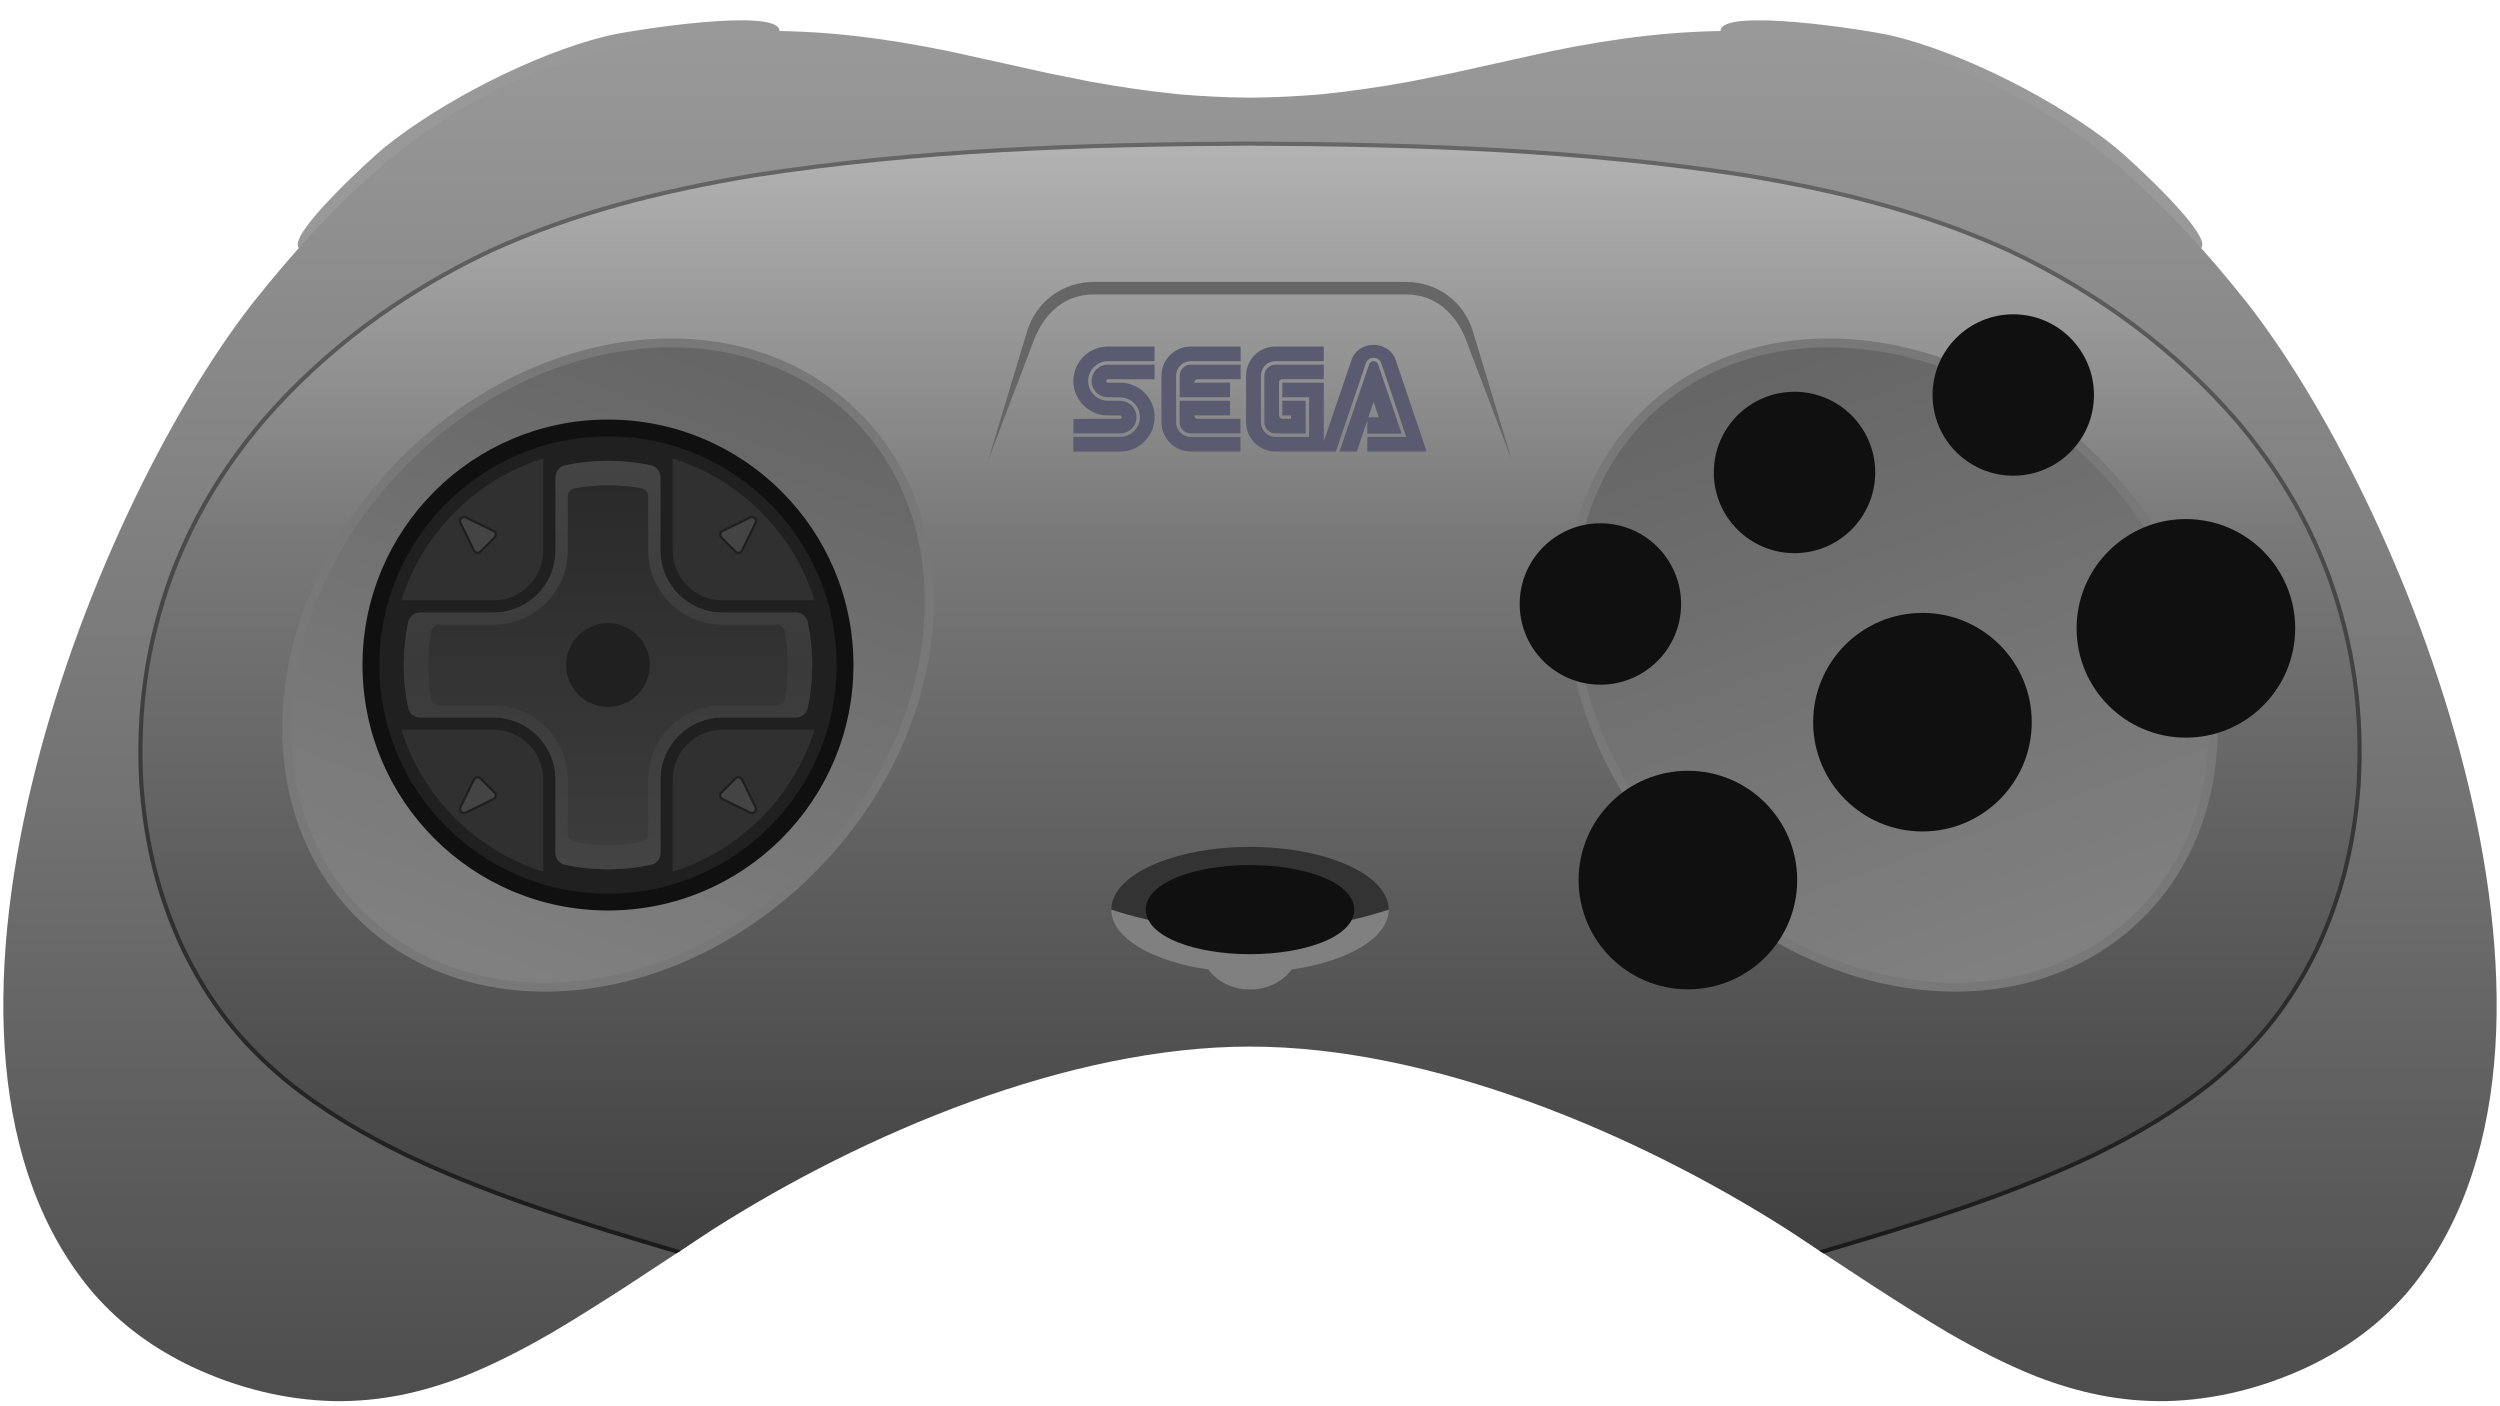
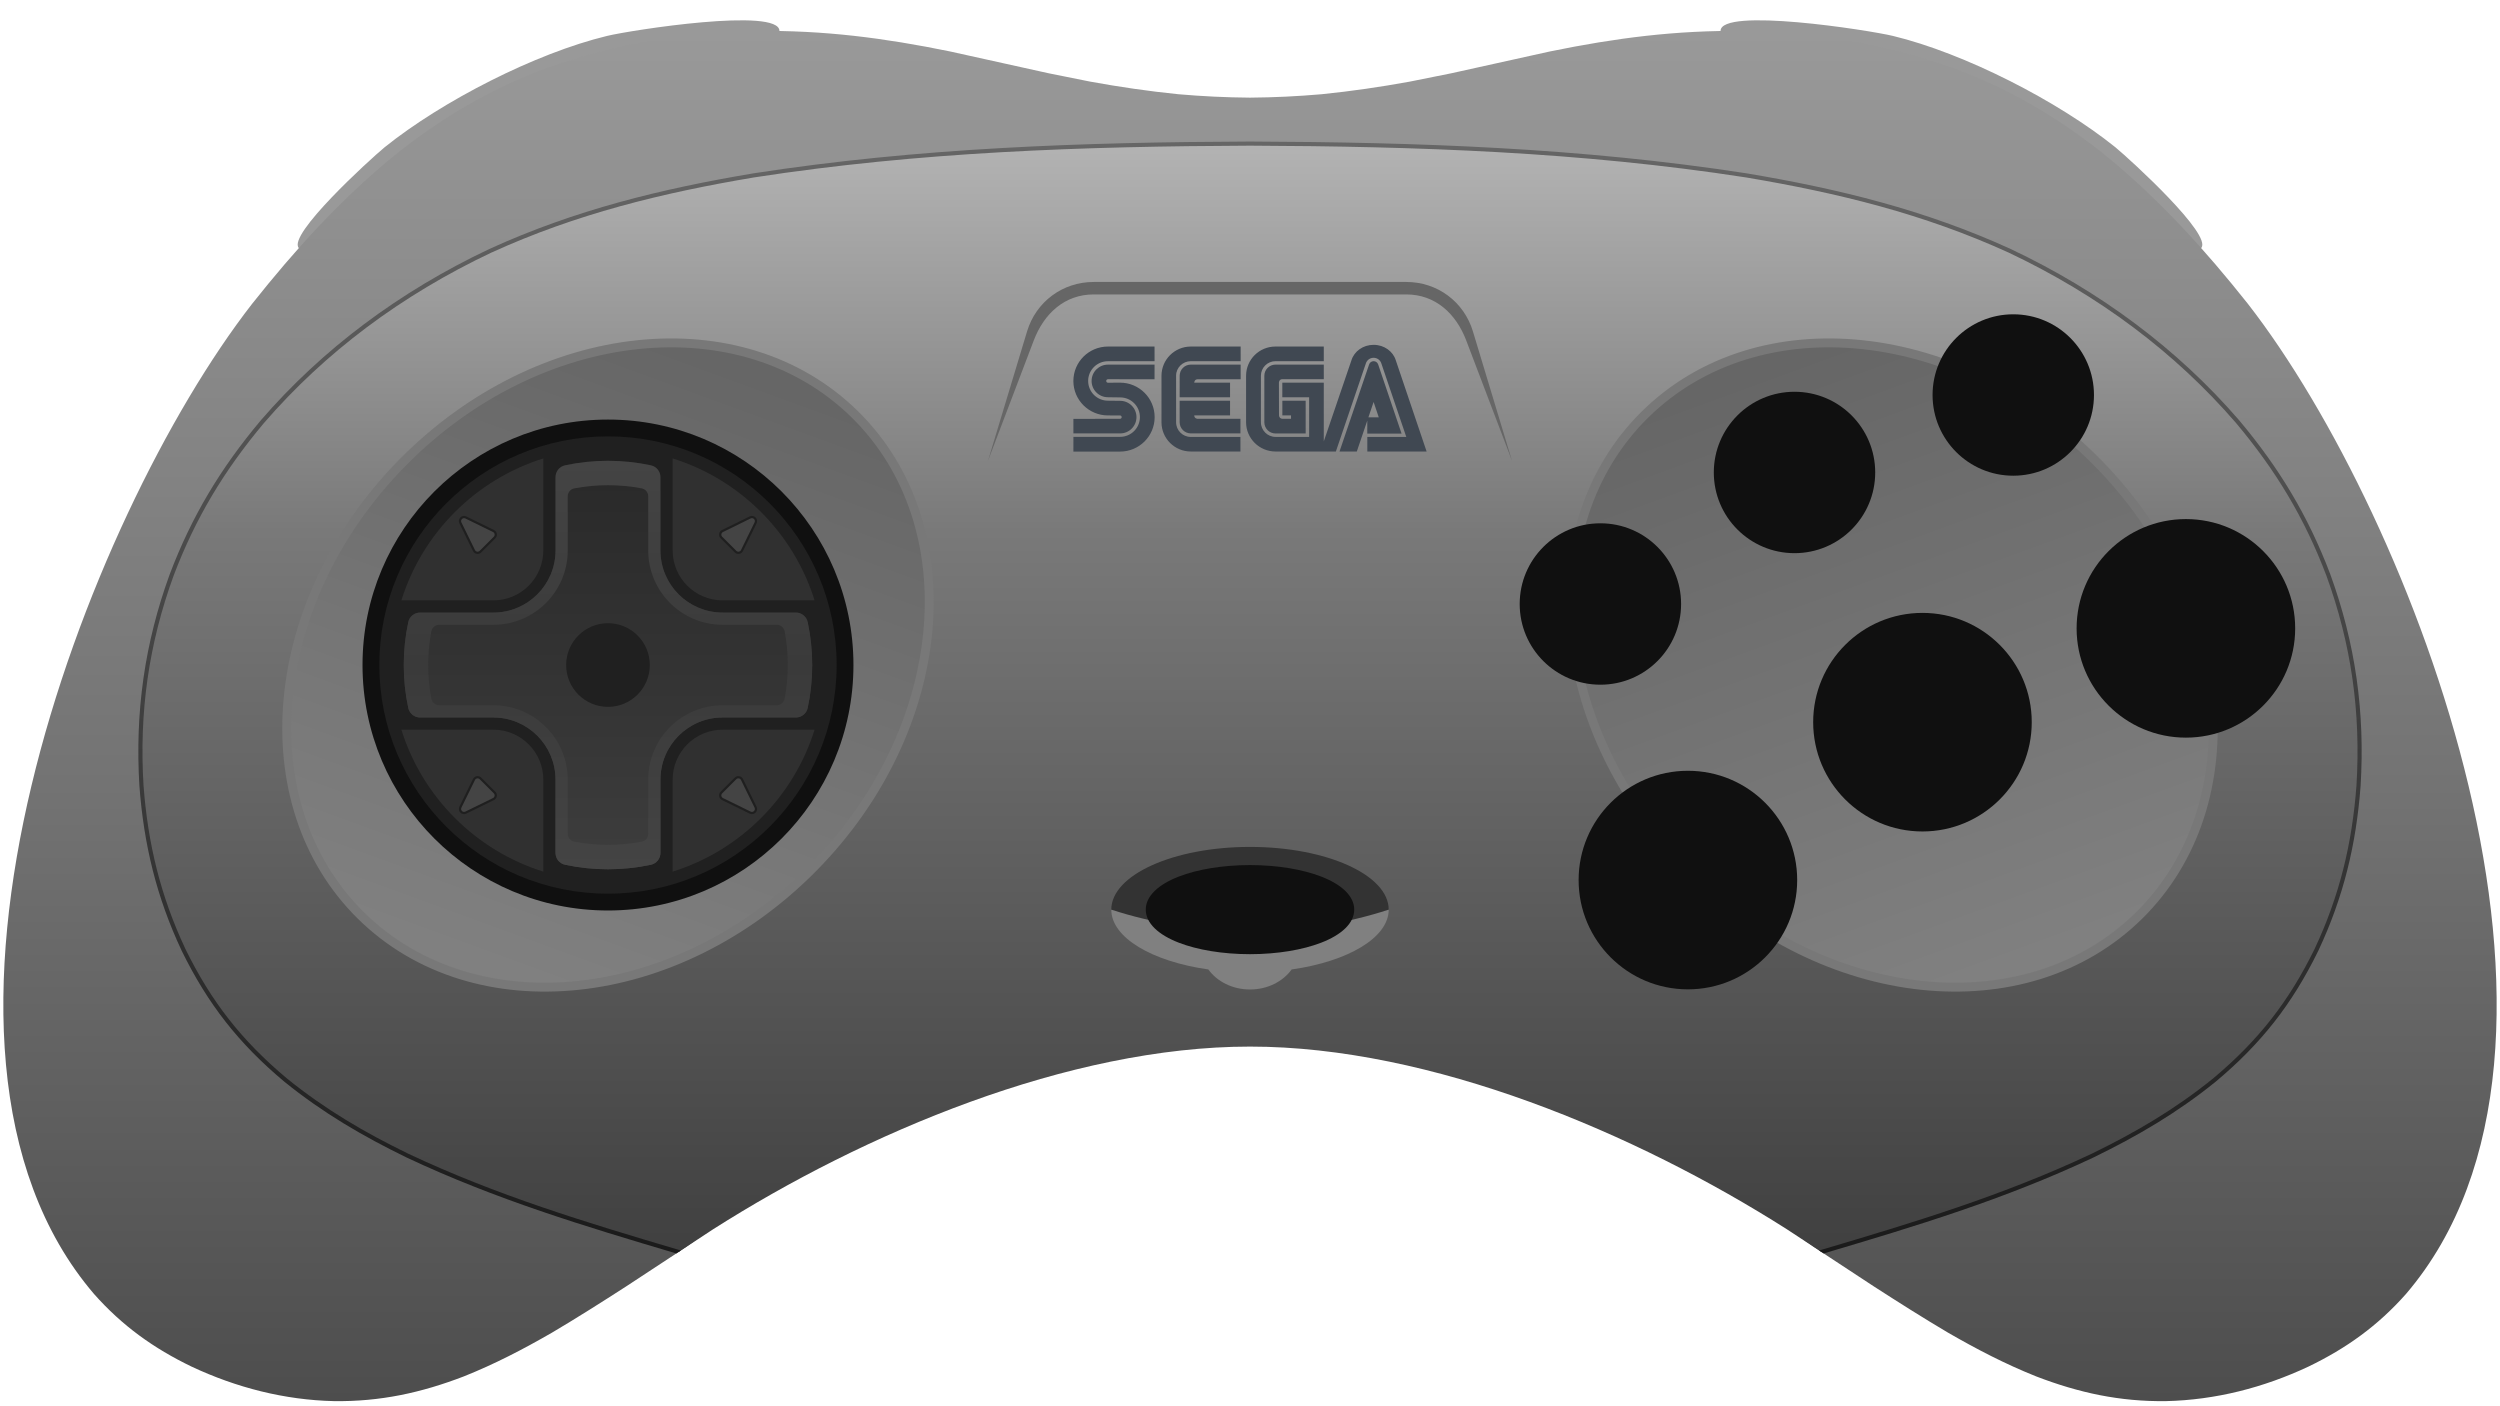
<svg xmlns="http://www.w3.org/2000/svg" xmlns:xlink="http://www.w3.org/1999/xlink" xml:space="preserve" viewBox="0 0 562 316" width="562px" height="316px" version="1.1" style="shape-rendering:geometricPrecision; fill-rule:evenodd; clip-rule:evenodd">
  <defs>
    <style type="text/css">
    .str0 {stroke:#787878;stroke-width:2}
    .fil10 {fill:#101010}
    .fil14 {fill:#1F1F1F}
    .fil11 {fill:#202020}
    .fil13 {fill:#303030}
    .fil8 {fill:#333333}
    .fil15 {fill:#444444}
-     .fil9 {fill:#5A5A70}
+     .fil9 {fill:#404852}
    .fil4 {fill:#666666}
    .fil7 {fill:gray}
    .fil0 {fill:#999999}
    .fil1 {fill:url(#id0)}
    .fil5 {fill:url(#id1)}
    .fil6 {fill:url(#id2)}
    .fil12 {fill:url(#id3)}
    .fil3 {fill:url(#id4)}
    .fil2 {fill:url(#id5)}
    .fil16 {fill:url(#id6)}
  </style>
    <linearGradient id="id0" gradientUnits="userSpaceOnUse" x1="281" y1="314.98" x2="281" y2="6.943">
      <stop offset="0" style="stop-opacity:1; stop-color:#4D4D4D" />
      <stop offset="0.45" style="stop-opacity:1; stop-color:#737373" />
      <stop offset="1" style="stop-opacity:1; stop-color:#999999" />
    </linearGradient>
    <linearGradient id="id1" gradientUnits="userSpaceOnUse" x1="111.854" y1="217.505" x2="161.495" y2="81.492">
      <stop offset="0" style="stop-opacity:1; stop-color:gray" />
      <stop offset="1" style="stop-opacity:1; stop-color:#666666" />
    </linearGradient>
    <linearGradient id="id2" gradientUnits="userSpaceOnUse" xlink:href="#id1" x1="450.146" y1="217.505" x2="400.505" y2="81.492">
  </linearGradient>
    <linearGradient id="id3" gradientUnits="userSpaceOnUse" x1="136.675" y1="195.41" x2="136.675" y2="103.587">
      <stop offset="0" style="stop-opacity:1; stop-color:#3D3D3D" />
      <stop offset="0.5" style="stop-opacity:1; stop-color:#333333" />
      <stop offset="1" style="stop-opacity:1; stop-color:#292929" />
    </linearGradient>
    <linearGradient id="id4" gradientUnits="userSpaceOnUse" x1="281.001" y1="281.777" x2="281.001" y2="31.816">
      <stop offset="0" style="stop-opacity:1; stop-color:#1A1A1A" />
      <stop offset="1" style="stop-opacity:1; stop-color:#666666" />
    </linearGradient>
    <linearGradient id="id5" gradientUnits="userSpaceOnUse" x1="281" y1="281.464" x2="281" y2="32.281">
      <stop offset="0" style="stop-opacity:1; stop-color:#404040" />
      <stop offset="0.65" style="stop-opacity:1; stop-color:#797979" />
      <stop offset="1" style="stop-opacity:1; stop-color:#B3B3B3" />
    </linearGradient>
    <linearGradient id="id6" gradientUnits="userSpaceOnUse" x1="136.675" y1="195.41" x2="136.675" y2="103.586">
      <stop offset="0" style="stop-opacity:1; stop-color:#444444" />
      <stop offset="0.5" style="stop-opacity:1; stop-color:#3A3A3A" />
      <stop offset="1" style="stop-opacity:1; stop-color:#444444" />
    </linearGradient>
  </defs>
  <g>
    <g id="shell">
      <path class="fil0" d="M475.529 33.097c-12.973,-10.42 -33.935,-21.143 -50.009,-25.026 -5.378,-1.299 -38.81,-6.505 -38.739,-1.1 0.147,0.968 3.377,0.748 5.137,0.768 16.307,0.377 31.066,2.815 46.467,8.284 13.016,4.824 23.518,11.405 34.332,20.091 7.795,6.435 19.517,21.167 22.108,19.646 2.646,-2.906 -15.798,-19.766 -19.296,-22.663zm-389.058 0c12.973,-10.42 33.935,-21.143 50.009,-25.026 5.378,-1.299 38.81,-6.505 38.739,-1.1 -0.147,0.968 -3.377,0.748 -5.137,0.768 -16.307,0.377 -31.066,2.815 -46.467,8.284 -13.016,4.824 -23.518,11.405 -34.332,20.091 -7.795,6.435 -19.517,21.167 -22.108,19.646 -2.646,-2.906 15.798,-19.766 19.296,-22.663z" />
      <path class="fil1" d="M409.488 281.463l11.709 7.694c5.566,3.586 11.032,7.059 16.728,10.429 6.507,3.747 12.812,7.032 19.795,9.825 9.621,3.699 18.838,5.697 29.178,5.562 11.14,-0.251 21.947,-3.029 32.019,-7.751 8.559,-4.125 15.636,-9.206 21.951,-16.34 47.654,-55.702 1.702,-174.695 -35.537,-222.576 -9.729,-12.242 -19.604,-23.143 -31.687,-33.119 -10.814,-8.686 -21.673,-15.124 -34.688,-19.948 -15.402,-5.469 -30.66,-7.907 -46.967,-8.285 -15.266,-0.171 -28.646,1.563 -43.568,4.613l-22.145 4.901 -9.343 1.878c-6.65,1.209 -13.107,2.158 -19.833,2.837 -5.435,0.471 -10.645,0.724 -16.1,0.768 -5.455,-0.044 -10.665,-0.297 -16.1,-0.768 -6.726,-0.679 -13.183,-1.628 -19.833,-2.837l-9.343 -1.878 -22.145 -4.901c-14.922,-3.05 -28.302,-4.784 -43.568,-4.613 -16.307,0.378 -31.565,2.816 -46.967,8.285 -13.015,4.824 -23.874,11.262 -34.688,19.948 -12.083,9.976 -21.958,20.877 -31.687,33.119 -37.239,47.881 -83.191,166.874 -35.537,222.576 6.315,7.134 13.392,12.215 21.951,16.34 10.072,4.722 20.879,7.5 32.019,7.751 10.34,0.135 19.557,-1.863 29.178,-5.562 6.983,-2.793 13.288,-6.078 19.795,-9.825 5.696,-3.37 11.162,-6.843 16.728,-10.429l11.744 -7.717c37.147,-24.409 51.591,-71.167 128.453,-71.167 76.862,0 91.329,46.77 128.488,71.19z" />
      <path class="fil2" d="M44.442 116.208c3.974,-7.561 8.73,-14.494 14.519,-21.388 14.145,-16.399 31.691,-29.184 51.236,-38.425 19.172,-8.759 38.499,-13.482 59.226,-16.966 37.282,-5.768 73.905,-6.989 111.577,-7.148 37.674,0.159 74.293,1.381 111.577,7.148 20.727,3.485 40.052,8.207 59.226,16.966 19.513,9.226 37.121,22.041 51.235,38.425 5.784,6.88 10.545,13.823 14.52,21.388 2.171,4.129 4.106,8.444 5.847,13.035 5.639,15.536 7.807,30.894 6.792,47.388 -0.995,13.172 -3.829,24.91 -9.457,36.89 -5.856,11.962 -12.79,20.777 -22.939,29.27 -8.601,6.965 -17.515,12.183 -27.442,17.015 -19.897,9.364 -39.772,15.405 -60.87,21.657l-7.77 -5.106c-34.011,-21.643 -79.976,-41.084 -120.719,-41.084 -40.743,0 -86.704,19.441 -120.719,41.084l-7.771 5.107c-21.091,-6.251 -40.979,-12.293 -60.869,-21.658 -9.923,-4.827 -18.847,-10.054 -27.443,-17.015 -10.151,-8.497 -17.079,-17.303 -22.939,-29.27 -5.619,-11.961 -8.473,-23.736 -9.457,-36.89 -1.009,-16.476 1.148,-31.87 6.792,-47.388 1.744,-4.596 3.68,-8.91 5.848,-13.035z" />
      <path class="fil3" d="M281 32.746c-18.82,0.079 -37.384,0.425 -55.909,1.471 -18.507,1.044 -36.96,2.789 -55.569,5.667 -10.352,1.74 -20.373,3.793 -30.171,6.498 -9.79,2.703 -19.385,6.063 -28.939,10.426 -9.91,4.686 -19.318,10.29 -28.008,16.807 -8.397,6.299 -16.144,13.459 -23.073,21.489 -4.458,5.309 -8.314,10.656 -11.656,16.278 -3.343,5.624 -6.187,11.543 -8.645,18.025 -2.81,7.726 -4.752,15.422 -5.866,23.236 -1.113,7.809 -1.399,15.74 -0.898,23.939 0.49,6.551 1.447,12.772 2.979,18.828 1.532,6.058 3.64,11.965 6.436,17.914 2.907,5.939 6.081,11.095 9.783,15.82 3.714,4.734 7.983,9.063 13.033,13.29 4.277,3.463 8.639,6.497 13.167,9.267 4.531,2.771 9.23,5.279 14.179,7.686 9.924,4.672 19.853,8.509 29.932,11.958 10.097,3.455 20.332,6.518 30.866,9.64l0.413 0.122 -1.019 0.669c-10.435,-3.093 -20.578,-6.133 -30.559,-9.548 -10.109,-3.459 -20.07,-7.31 -30.034,-12.001 -4.974,-2.419 -9.703,-4.942 -14.263,-7.731 -4.56,-2.789 -8.963,-5.853 -13.279,-9.348 -5.101,-4.269 -9.394,-8.618 -13.147,-13.403 -3.744,-4.777 -6.973,-10.018 -9.911,-16.02 -2.824,-6.01 -4.957,-11.98 -6.502,-18.089 -1.545,-6.109 -2.509,-12.368 -3.002,-18.971 -0.506,-8.26 -0.218,-16.28 0.904,-24.153 1.123,-7.878 3.081,-15.638 5.915,-23.428 2.479,-6.537 5.348,-12.509 8.716,-18.176 3.37,-5.669 7.242,-11.041 11.73,-16.387 6.972,-8.078 14.792,-15.311 23.243,-21.649 8.745,-6.559 18.192,-12.189 28.153,-16.898 9.602,-4.385 19.27,-7.773 29.104,-10.489 9.84,-2.716 19.869,-4.772 30.244,-6.515 18.654,-2.885 37.168,-4.637 55.693,-5.683 18.523,-1.046 37.112,-1.392 55.963,-1.471 18.851,0.079 37.436,0.425 55.959,1.471 18.524,1.046 37.039,2.798 55.693,5.683 10.375,1.743 20.404,3.799 30.243,6.515 9.834,2.716 19.503,6.104 29.105,10.489 9.961,4.709 19.407,10.339 28.152,16.898 8.451,6.338 16.272,13.571 23.243,21.649 4.489,5.346 8.361,10.718 11.73,16.387 3.369,5.667 6.238,11.639 8.717,18.176 2.833,7.79 4.792,15.55 5.914,23.428 1.122,7.873 1.41,15.893 0.905,24.153 -0.494,6.603 -1.458,12.862 -3.003,18.971 -1.545,6.109 -3.677,12.079 -6.502,18.089 -2.938,6.002 -6.167,11.243 -9.911,16.02 -3.753,4.785 -8.045,9.134 -13.146,13.403 -4.317,3.495 -8.719,6.559 -13.28,9.348 -4.56,2.789 -9.289,5.312 -14.263,7.731 -9.964,4.691 -19.925,8.542 -30.033,12.001 -9.982,3.415 -20.125,6.455 -30.56,9.549l-1.02 -0.67 0.415 -0.122c10.533,-3.122 20.768,-6.185 30.866,-9.64 10.079,-3.449 20.007,-7.286 29.931,-11.958 4.949,-2.407 9.648,-4.915 14.179,-7.686 4.529,-2.77 8.891,-5.804 13.167,-9.267 5.05,-4.227 9.32,-8.556 13.033,-13.29 3.703,-4.725 6.876,-9.881 9.784,-15.82 2.795,-5.949 4.903,-11.856 6.436,-17.914 1.532,-6.056 2.489,-12.277 2.978,-18.828 0.501,-8.199 0.215,-16.13 -0.898,-23.939 -1.113,-7.814 -3.056,-15.51 -5.865,-23.236 -2.459,-6.482 -5.302,-12.401 -8.646,-18.025 -3.342,-5.622 -7.198,-10.969 -11.656,-16.278 -6.929,-8.03 -14.675,-15.19 -23.073,-21.489 -8.69,-6.517 -18.098,-12.121 -28.007,-16.807 -9.554,-4.363 -19.15,-7.723 -28.94,-10.426 -9.797,-2.705 -19.819,-4.758 -30.17,-6.498 -18.609,-2.878 -37.063,-4.623 -55.569,-5.667 -18.525,-1.046 -37.091,-1.392 -55.911,-1.471z" />
      <path class="fil4" d="M339.913 103.634l-8.798 -29.13c-2.016,-6.677 -7.988,-11.118 -14.972,-11.118l-70.287 0c-6.984,0 -12.955,4.442 -14.972,11.118l-8.798 29.13 10.304 -27.099c2.307,-6.066 6.967,-10.346 13.466,-10.346l70.287 0c6.499,0 11.159,4.281 13.466,10.346l10.304 27.099z" />
      <path class="fil5 str0" d="M192.207 93.184c25.498,25.144 21.304,70.739 -9.366,101.841 -30.67,31.102 -76.202,35.931 -101.699,10.787 -25.498,-25.143 -21.304,-70.739 9.366,-101.84 30.67,-31.102 76.202,-35.931 101.699,-10.788z" />
      <path class="fil6 str0" d="M369.793 93.184c-25.497,25.144 -21.304,70.739 9.366,101.841 30.67,31.102 76.202,35.931 101.699,10.787 25.497,-25.143 21.304,-70.739 -9.366,-101.84 -30.67,-31.102 -76.202,-35.931 -101.699,-10.788z" />
      <path class="fil7" d="M312.181 204.484c0,6.311 -9.175,11.654 -21.823,13.451 -1.938,2.701 -5.404,4.502 -9.359,4.502 -3.954,0 -7.421,-1.801 -9.358,-4.502 -12.648,-1.797 -21.823,-7.14 -21.823,-13.451l62.363 0z" />
      <path class="fil8" d="M280.999 190.385c17.221,0 31.181,6.313 31.182,14.098 -9.443,3.094 -20.017,4.827 -31.182,4.827 -11.164,0 -21.738,-1.733 -31.181,-4.826 0,-7.786 13.96,-14.099 31.181,-14.099z" />
      <path class="fil9" d="M241.299 101.526l10.493 -0.011c4.293,0 7.772,-3.468 7.772,-7.742 0,-4.282 -3.479,-7.751 -7.772,-7.751l-2.725 0.016c-0.215,0 -0.389,-0.177 -0.389,-0.394 0,-0.216 0.174,-0.393 0.389,-0.393l10.473 0.003 0.005 -3.286 -10.481 0c-2.026,0 -3.674,1.646 -3.674,3.668 0,2.024 1.648,3.664 3.674,3.664l2.738 0.036c2.46,0 4.45,1.984 4.45,4.431 0,2.449 -1.99,4.437 -4.45,4.437l-10.499 0 -0.004 3.322zm0.004 -4.093l10.499 0c2.033,0 3.677,-1.64 3.677,-3.666 0,-2.025 -1.644,-3.662 -3.677,-3.662l-2.738 -0.03c-2.455,0 -4.447,-1.986 -4.447,-4.439 0,-2.447 1.992,-4.433 4.447,-4.433l10.481 -0.002 -0.005 -3.299 -10.473 0c-4.289,0 -7.772,3.465 -7.772,7.743 0,4.277 3.483,7.744 7.772,7.744l2.71 0.004c0.206,0 0.38,0.168 0.38,0.38 0,0.209 -0.174,0.376 -0.38,0.376l-10.478 0.009 0.004 3.275 0 0zm0 0l0 0 0 0zm26.396 0.792c-1.821,0 -3.312,-1.451 -3.312,-3.303l0 -10.482c0,-1.782 1.491,-3.247 3.312,-3.247l11.2 0.001 0 -3.292 -11.2 0c-3.645,0 -6.597,2.942 -6.597,6.574l0 10.446c0,3.633 2.952,6.579 6.597,6.579l11.153 0.004 -0.002 -3.284 -11.151 0.004 0 0zm0 0l0 0 0 0zm-2.509 -13.749c0,-1.389 1.117,-2.514 2.509,-2.514l11.2 0 0 3.296 -9.65 0c-0.773,0 -0.783,0.767 -0.783,0.767l8.05 0 0 3.281 -11.33 0 0.004 -4.83 0 0zm0 0l0 0 0 0zm2.509 12.951c-1.387,0 -2.513,-1.12 -2.513,-2.505l0 -4.834 11.33 0 0 3.288 -8.051 0c0.011,0.773 0.784,0.777 0.784,0.777l9.603 0 -0.003 3.269 -11.15 0.005zm48.434 0.79l-8.759 0 0 3.286 13.33 0 -6.932 -20.512c-0.608,-2.001 -2.611,-3.473 -4.982,-3.473 -2.374,0 -4.371,1.465 -4.982,3.464l-6.222 18.246 0 -13.203 -9.322 0 0 3.281 6.028 0 0 8.911 -7.545 0c-1.814,0 -3.296,-1.478 -3.296,-3.295l0 -10.446c0,-1.818 1.472,-3.284 3.288,-3.284l10.847 0 0 -3.29 -10.872 0c-3.644,0 -6.596,2.942 -6.596,6.574l0 10.446c0,3.633 2.978,6.579 6.621,6.579l13.562 0.002 6.792 -19.947c0.277,-0.66 0.927,-1.126 1.691,-1.126 0.761,0 1.415,0.466 1.693,1.122l5.656 16.665 0 0zm-31.909 -3.295c0,1.392 1.126,2.524 2.515,2.524l6.775 0 0 -7.362 -5.242 0 0 3.292 1.946 0 0.006 0.773 -1.937 0c-0.423,0 -0.769,-0.35 -0.769,-0.773l-0.017 -7.354c0,0 -0.002,-0.764 0.777,-0.783l9.312 0 -0.004 -3.28 -10.848 0.003c-1.389,0 -2.515,1.125 -2.515,2.514l0 10.446 0.001 0zm0 0l0 0 0 0zm23.144 -0.378l-2.36 6.959 -3.887 0 6.659 -19.59c0.146,-0.419 0.543,-0.72 1.013,-0.72 0.47,0 0.871,0.302 1.013,0.72l5.266 15.556 -7.711 0 0.007 -2.925zm0.249 -0.735l2.329 0 -1.16 -3.447 -1.169 3.447zm8.516 4.408l0 0 0 0z" />
    </g>
    <g id="holes">
      <circle class="fil10" cx="136.674" cy="149.498" r="55.181" />
      <path class="fil10" d="M281 194.468c6.204,0 11.86,0.985 15.988,2.577 4.599,1.773 7.445,4.393 7.445,7.439 0,3.045 -2.846,5.666 -7.445,7.439 -4.128,1.592 -9.784,2.577 -15.988,2.577 -6.205,0 -11.861,-0.985 -15.989,-2.577 -4.599,-1.773 -7.444,-4.394 -7.444,-7.439 0,-3.046 2.845,-5.666 7.444,-7.439 4.128,-1.592 9.784,-2.577 15.989,-2.577z" />
      <circle class="fil10" cx="359.768" cy="135.779" r="18.142" />
      <circle class="fil10" cx="403.405" cy="106.21" r="18.142" />
      <circle class="fil10" cx="452.582" cy="88.797" r="18.142" />
      <circle class="fil10" cx="379.44" cy="197.838" r="24.567" />
      <circle class="fil10" cx="432.169" cy="162.346" r="24.567" />
      <circle class="fil10" cx="491.389" cy="141.255" r="24.567" />
    </g>
    <g id="dpad">
      <circle class="fil11" cx="136.674" cy="149.498" r="51.401" />
      <path class="fil12" d="M148.466 107.283l0 16.446c0,7.72 6.258,13.978 13.978,13.978l16.446 0c1.309,0 2.411,0.891 2.684,2.171 0.662,3.102 1.012,6.32 1.012,9.62 0,3.3 -0.35,6.518 -1.012,9.62 -0.273,1.281 -1.375,2.172 -2.684,2.172l-16.446 0c-7.72,0 -13.978,6.258 -13.978,13.978l0 16.446c0,1.309 -0.891,2.411 -2.171,2.684 -3.102,0.662 -6.321,1.012 -9.62,1.012 -3.3,0 -6.519,-0.35 -9.62,-1.012 -1.281,-0.273 -2.172,-1.375 -2.172,-2.684l0 -16.446c0,-7.72 -6.258,-13.978 -13.978,-13.978l-16.446 0c-1.309,0 -2.411,-0.891 -2.684,-2.172 -0.662,-3.102 -1.012,-6.32 -1.012,-9.62 0,-3.299 0.35,-6.518 1.012,-9.62 0.273,-1.28 1.375,-2.171 2.684,-2.171l16.446 0c7.72,0 13.978,-6.258 13.978,-13.978l0 -16.446c0,-1.309 0.891,-2.411 2.172,-2.685 3.101,-0.662 6.32,-1.011 9.62,-1.011 3.299,0 6.518,0.349 9.62,1.011 1.28,0.274 2.171,1.375 2.171,2.685zm-11.792 32.812c5.193,0 9.403,4.21 9.403,9.403 0,5.194 -4.21,9.404 -9.403,9.404 -5.194,0 -9.404,-4.21 -9.404,-9.404 0,-5.193 4.21,-9.403 9.404,-9.403z" />
      <path class="fil13" d="M183.118 164.035c-4.746,15.179 -16.727,27.16 -31.907,31.907l0 -20.672c0,-6.205 5.03,-11.235 11.235,-11.235l20.672 0zm-60.98 31.907c-15.179,-4.747 -27.161,-16.727 -31.907,-31.907l20.672 0c6.205,0 11.235,5.03 11.235,11.235l0 20.672zm0 -92.887l0 20.672c0,6.204 -5.03,11.235 -11.235,11.235l-20.672 0c4.746,-15.179 16.727,-27.161 31.907,-31.907zm60.98 31.907l-20.672 0c-6.205,0 -11.235,-5.031 -11.235,-11.235l0 -20.672c15.18,4.746 27.161,16.727 31.907,31.907z" />
      <path class="fil14" d="M103.271 181.34l3.046 -6.213c0.171,-0.347 0.476,-0.575 0.858,-0.638 0.38,-0.063 0.745,0.054 1.017,0.326l3.166 3.166c0.272,0.272 0.389,0.636 0.326,1.017 -0.064,0.382 -0.291,0.686 -0.638,0.858l-6.212 3.046c-0.455,0.223 -0.983,0.136 -1.341,-0.222 -0.358,-0.358 -0.445,-0.887 -0.222,-1.34zm63.761 -6.213l3.046 6.213c0.223,0.453 0.136,0.982 -0.222,1.34 -0.358,0.358 -0.886,0.445 -1.34,0.222l-6.212 -3.046c-0.348,-0.171 -0.576,-0.476 -0.639,-0.858 -0.063,-0.38 0.054,-0.745 0.326,-1.017l3.166 -3.166c0.272,-0.272 0.637,-0.389 1.017,-0.326 0.382,0.063 0.688,0.291 0.858,0.638zm-4.728 -55.986l6.212 -3.046c0.453,-0.223 0.983,-0.136 1.34,0.221 0.358,0.358 0.445,0.887 0.222,1.341l-3.046 6.212c-0.171,0.348 -0.476,0.575 -0.858,0.638 -0.38,0.064 -0.745,-0.054 -1.017,-0.326l-3.166 -3.165c-0.272,-0.273 -0.389,-0.637 -0.326,-1.017 0.063,-0.383 0.291,-0.687 0.639,-0.858zm-57.47 -3.046l6.212 3.046c0.347,0.171 0.574,0.475 0.638,0.858 0.063,0.38 -0.054,0.744 -0.326,1.017l-3.166 3.165c-0.272,0.273 -0.637,0.39 -1.017,0.326 -0.383,-0.063 -0.687,-0.29 -0.858,-0.638l-3.046 -6.212c-0.223,-0.454 -0.136,-0.983 0.222,-1.341 0.357,-0.357 0.887,-0.444 1.341,-0.221z" />
      <path class="fil15" d="M106.772 175.35l-3.047 6.212c-0.127,0.26 -0.078,0.554 0.127,0.759 0.205,0.205 0.499,0.255 0.759,0.127l6.212 -3.047c0.199,-0.098 0.324,-0.266 0.361,-0.485 0.036,-0.221 -0.027,-0.418 -0.186,-0.576l-3.165 -3.166c-0.159,-0.158 -0.355,-0.221 -0.576,-0.185 -0.219,0.036 -0.387,0.162 -0.485,0.361zm62.852 6.212l-3.047 -6.212c-0.097,-0.199 -0.266,-0.325 -0.484,-0.361 -0.222,-0.036 -0.419,0.027 -0.577,0.185l-3.166 3.166c-0.158,0.159 -0.221,0.355 -0.184,0.576 0.035,0.219 0.161,0.387 0.36,0.485l6.212 3.047c0.261,0.127 0.554,0.078 0.759,-0.127 0.205,-0.205 0.254,-0.499 0.127,-0.759zm-0.886 -65.013l-6.212 3.047c-0.199,0.097 -0.325,0.266 -0.36,0.484 -0.037,0.222 0.026,0.418 0.184,0.577l3.166 3.165c0.158,0.159 0.355,0.222 0.577,0.185 0.218,-0.036 0.387,-0.161 0.484,-0.36l3.047 -6.212c0.127,-0.261 0.078,-0.555 -0.127,-0.759 -0.205,-0.205 -0.499,-0.255 -0.759,-0.127zm-57.915 3.047l-6.212 -3.047c-0.26,-0.128 -0.555,-0.078 -0.759,0.127 -0.205,0.204 -0.255,0.498 -0.127,0.759l3.047 6.212c0.098,0.198 0.266,0.324 0.485,0.36 0.221,0.037 0.417,-0.026 0.576,-0.185l3.165 -3.165c0.159,-0.159 0.222,-0.355 0.186,-0.577 -0.037,-0.218 -0.162,-0.387 -0.361,-0.484z" />
      <path class="fil16" d="M148.466 107.283l0 16.446c0,7.72 6.258,13.978 13.978,13.978l16.446 0c1.309,0 2.411,0.891 2.684,2.171 0.662,3.102 1.012,6.32 1.012,9.62 0,3.3 -0.35,6.518 -1.012,9.62 -0.273,1.281 -1.375,2.172 -2.684,2.172l-16.446 0c-7.72,0 -13.978,6.258 -13.978,13.978l0 16.446c0,1.309 -0.891,2.411 -2.171,2.684 -3.102,0.662 -6.321,1.012 -9.62,1.012 -3.3,0 -6.519,-0.35 -9.62,-1.012 -1.281,-0.273 -2.172,-1.375 -2.172,-2.684l0 -16.446c0,-7.72 -6.258,-13.978 -13.978,-13.978l-16.446 0c-1.309,0 -2.411,-0.891 -2.684,-2.172 -0.662,-3.102 -1.012,-6.32 -1.012,-9.62 0,-3.299 0.35,-6.518 1.012,-9.62 0.273,-1.28 1.375,-2.171 2.684,-2.171l16.446 0c7.72,0 13.978,-6.258 13.978,-13.978l0 -16.446c0,-1.309 0.891,-2.411 2.172,-2.685 3.101,-0.662 6.32,-1.012 9.62,-1.012 3.299,0 6.518,0.35 9.62,1.012 1.28,0.274 2.171,1.375 2.171,2.685zm-2.744 16.446l0 -12.149c0,-0.887 -0.618,-1.633 -1.49,-1.798 -2.448,-0.463 -4.975,-0.706 -7.557,-0.706 -2.584,0 -5.11,0.243 -7.559,0.706 -0.872,0.166 -1.489,0.911 -1.489,1.798l0 12.149c0,4.617 -1.871,8.798 -4.897,11.824 -3.027,3.026 -7.208,4.898 -11.825,4.898l-12.149 0c-0.887,0 -1.633,0.618 -1.797,1.49 -0.463,2.448 -0.707,4.974 -0.707,7.557 0,2.583 0.243,5.11 0.707,7.558 0.165,0.873 0.91,1.49 1.797,1.49l12.149 -0.001c4.617,0 8.798,1.872 11.825,4.898 3.026,3.026 4.897,7.208 4.897,11.825l0 12.149c0,0.887 0.618,1.632 1.49,1.797 2.448,0.463 4.974,0.707 7.558,0.707 2.582,0 5.109,-0.243 7.558,-0.707 0.872,-0.165 1.489,-0.91 1.489,-1.797l0 -12.149c0,-4.617 1.871,-8.799 4.897,-11.825 3.026,-3.026 7.208,-4.898 11.825,-4.898l12.149 0c0.887,0 1.632,-0.617 1.798,-1.489 0.463,-2.448 0.706,-4.975 0.706,-7.558 0,-2.583 -0.243,-5.11 -0.706,-7.558 -0.166,-0.872 -0.911,-1.489 -1.798,-1.489l-12.149 0c-4.617,0 -8.799,-1.872 -11.825,-4.898 -3.026,-3.026 -4.897,-7.207 -4.897,-11.824z" />
    </g>
  </g>
</svg>
